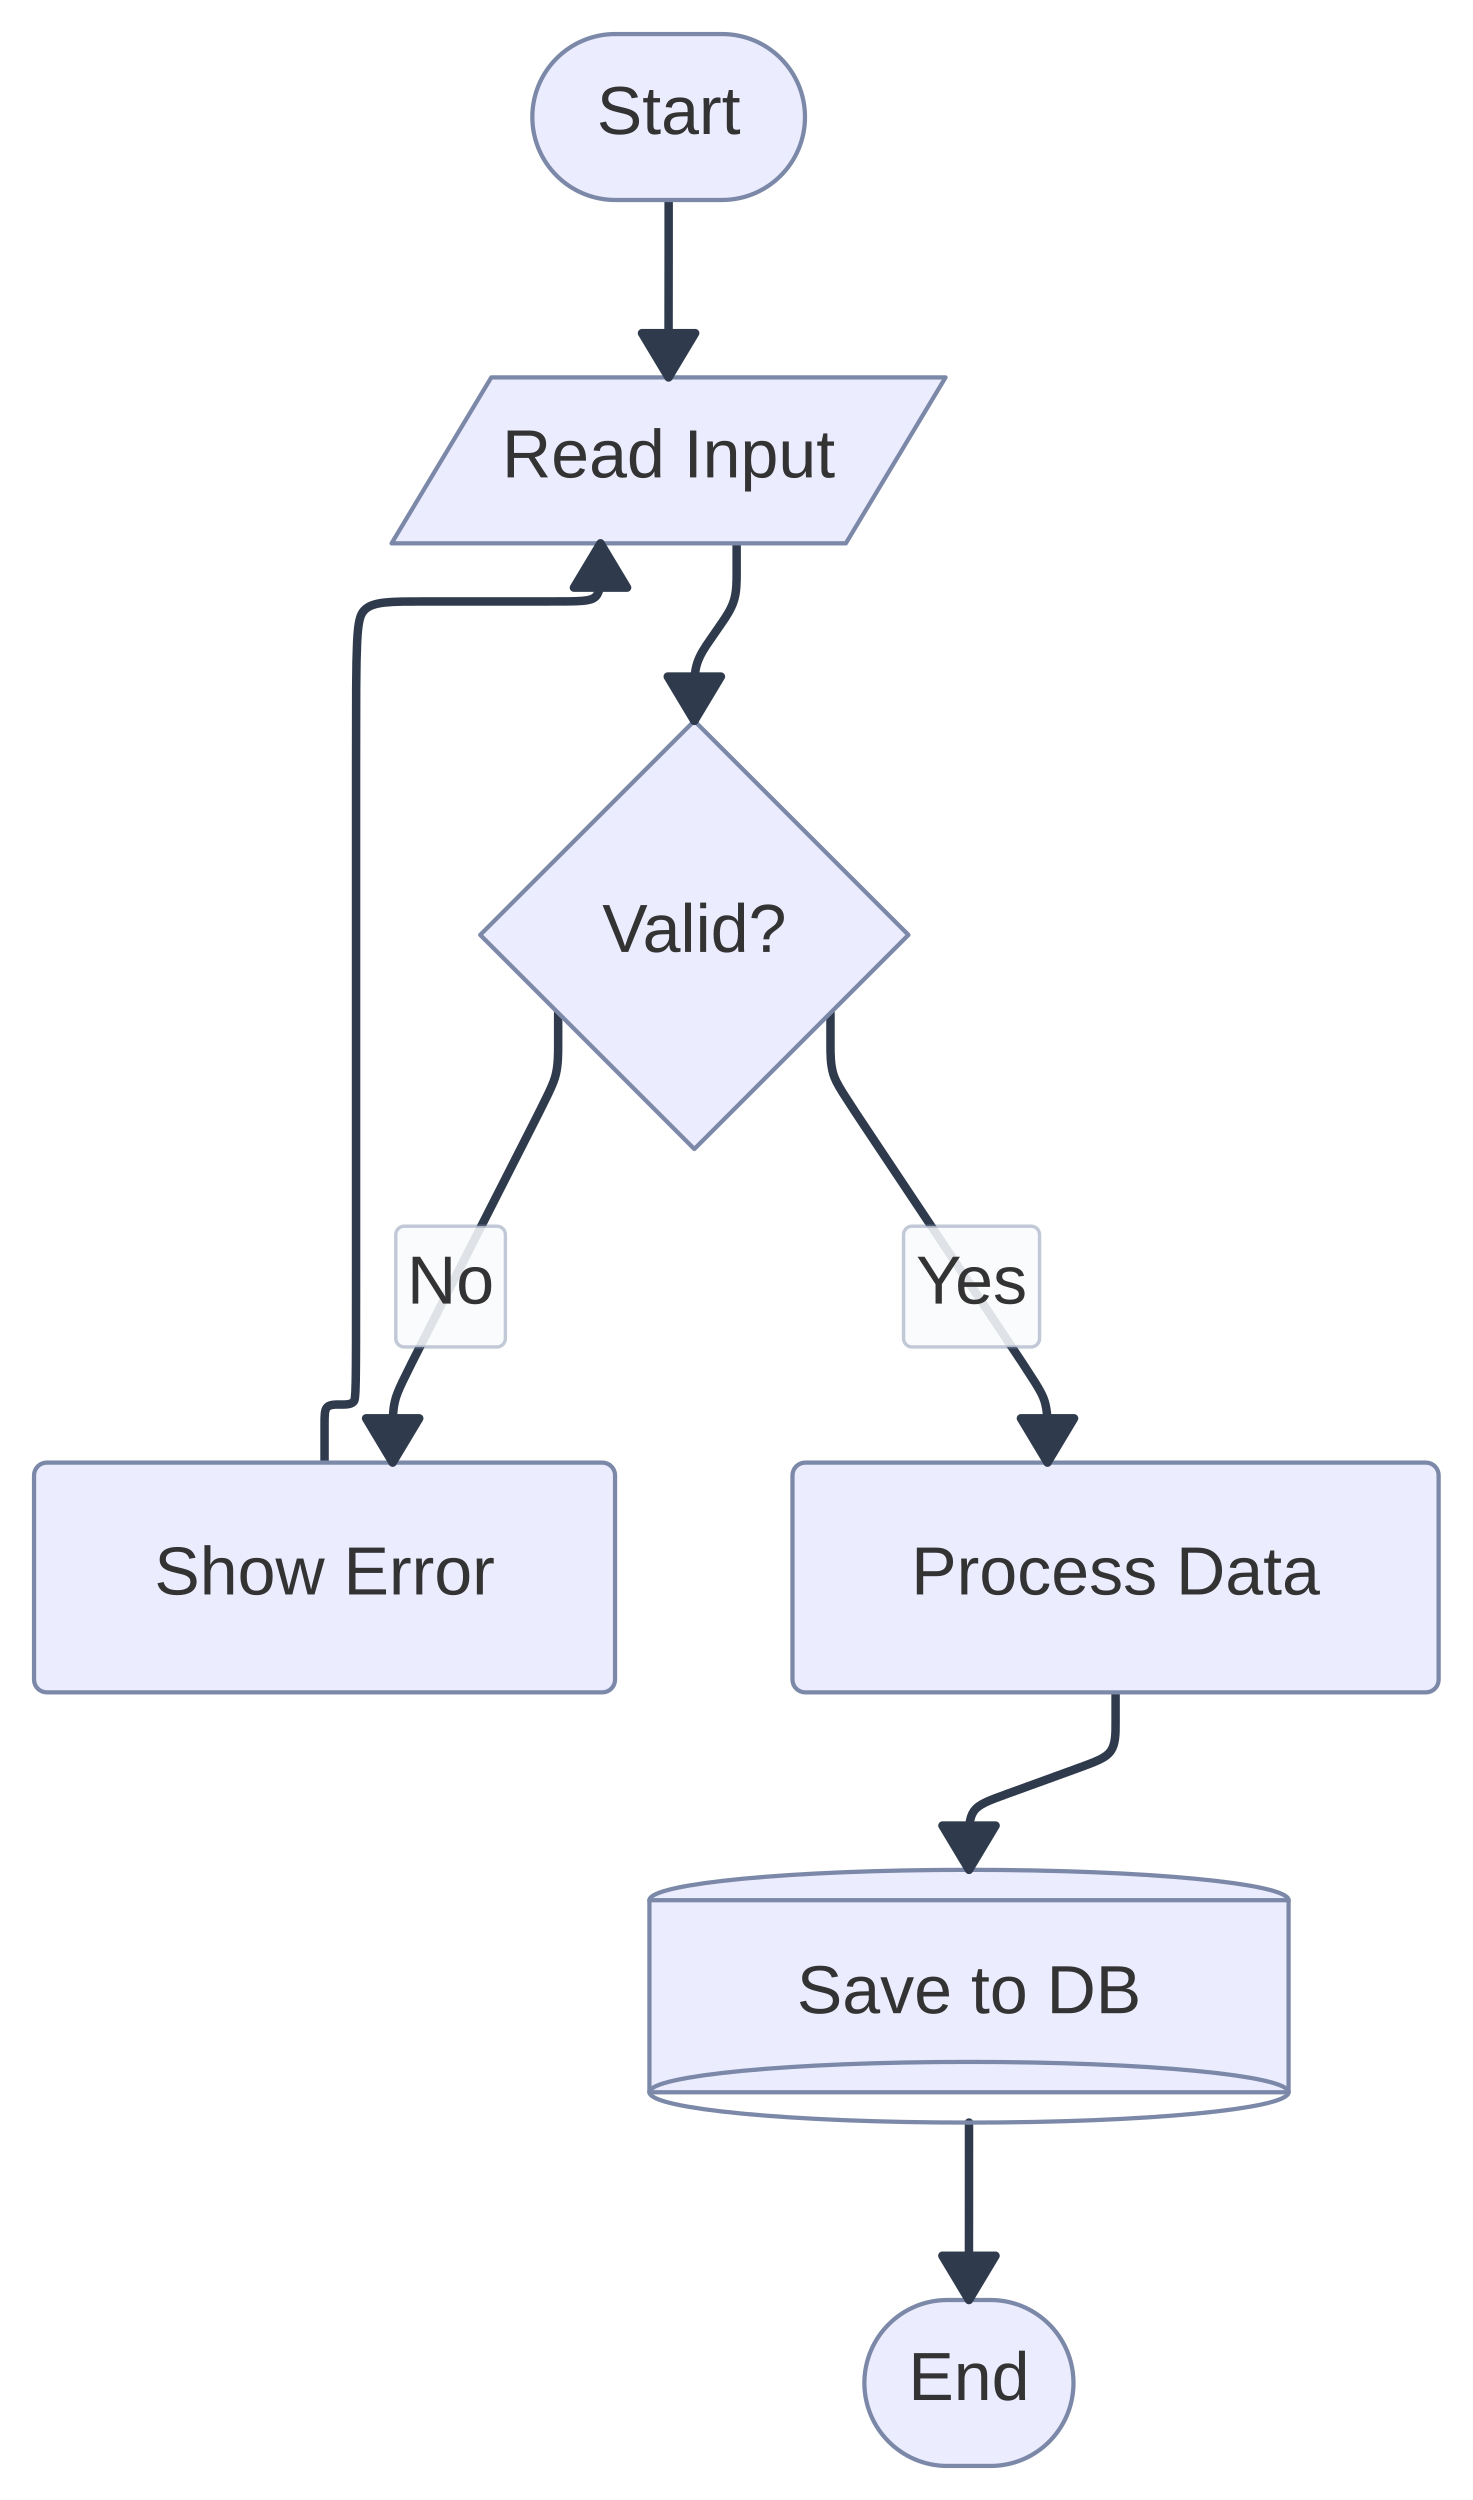
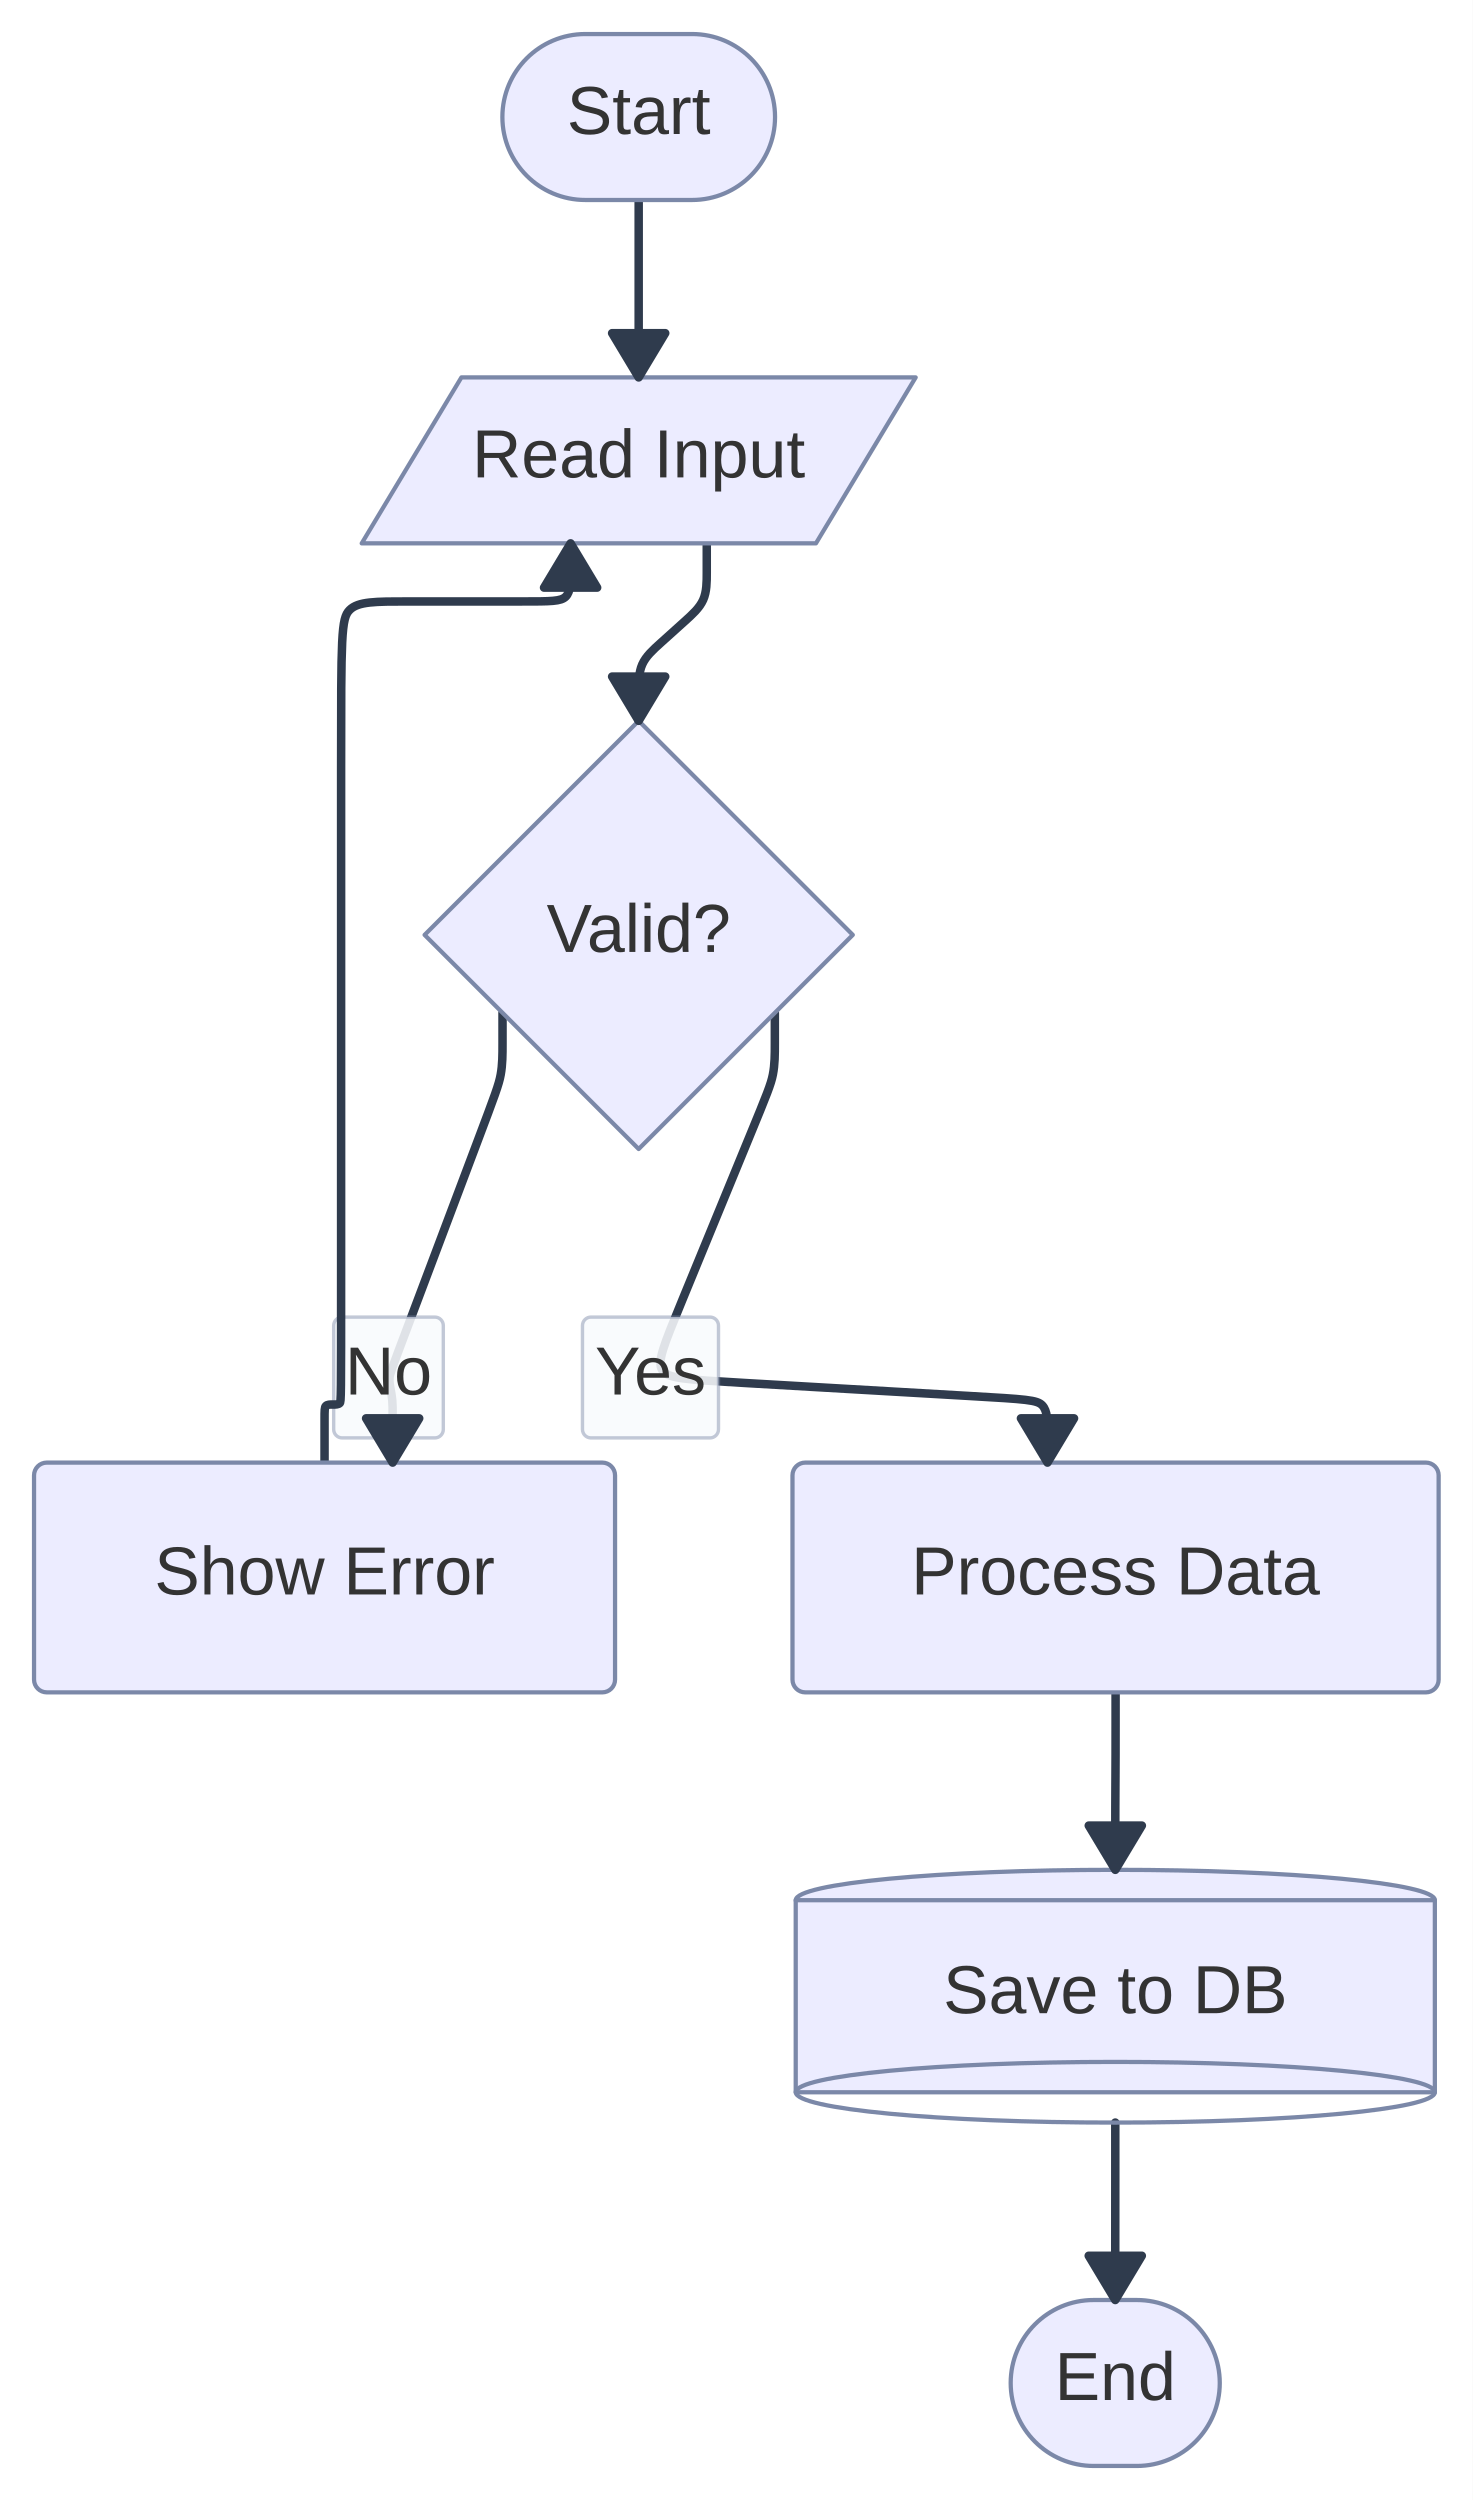
<svg xmlns="http://www.w3.org/2000/svg" width="346.115" height="587.551" viewBox="0 0 346.115 587.551">
  <rect x="0" y="0" width="346.115" height="587.551" fill="#FFFFFF" />
  <defs>
    <marker id="arrow-0" viewBox="0 0 10 10" refX="5" refY="5" markerUnits="userSpaceOnUse" markerWidth="8" markerHeight="8" orient="auto">
      <path d="M 0 0 L 10 5 L 0 10 z" fill="#2F3B4D" stroke="#2F3B4D" stroke-width="1" stroke-dasharray="1,0" />
    </marker>
    <marker id="arrow-start-0" viewBox="0 0 10 10" refX="4.5" refY="5" markerUnits="userSpaceOnUse" markerWidth="8" markerHeight="8" orient="auto">
      <path d="M 0 5 L 10 10 L 10 0 z" fill="#2F3B4D" stroke="#2F3B4D" stroke-width="1" stroke-dasharray="1,0" />
    </marker>
  </defs>
-   <path d="M 157.147,47.000L 157.147,48.138C157.147,49.275,157.147,51.550,157.147,53.825C157.147,56.100,157.147,58.375,157.145,60.650C157.143,62.925,157.140,65.200,157.138,66.463C157.136,67.726,157.136,67.977,157.134,69.240C157.132,70.503,157.129,72.778,157.128,75.053C157.126,77.328,157.126,79.603,157.126,81.878C157.126,84.153,157.126,86.428,157.126,87.566L 157.126,88.703" fill="none" stroke="#2F3B4D" stroke-width="2" stroke-linecap="round" stroke-linejoin="round" />
-   <path d="M 173.126,127.703L 173.126,128.841C173.126,129.978,173.126,132.253,173.126,134.528C173.126,136.803,173.126,139.078,172.479,141.152C171.833,143.225,170.540,145.097,169.529,146.562C168.517,148.027,167.787,149.084,166.776,150.548C165.764,152.013,164.471,153.885,163.825,155.958C163.178,158.032,163.178,160.307,163.178,162.582C163.178,164.857,163.178,167.132,163.178,168.269L 163.178,169.407" fill="none" stroke="#2F3B4D" stroke-width="2" stroke-linecap="round" stroke-linejoin="round" />
-   <path d="M 195.178,238.041L 195.178,239.257C195.178,240.473,195.178,242.906,195.178,245.339C195.178,247.772,195.178,250.204,195.853,252.433C196.528,254.661,197.877,256.685,205.704,268.425C213.530,280.165,227.833,301.620,235.660,313.360C243.486,325.100,244.835,327.124,245.510,329.352C246.185,331.581,246.185,334.013,246.185,336.446C246.185,338.879,246.185,341.311,246.185,342.528L 246.185,343.744" fill="none" stroke="#2F3B4D" stroke-width="2" stroke-linecap="round" stroke-linejoin="round" />
-   <rect x="212.35" y="288.17" width="31.97" height="28.40" rx="2" ry="2" fill="rgba(248,250,252, 0.92)" fill-opacity="0.95" stroke="#7B88A8" stroke-opacity="0.45" stroke-width="0.8" />
-   <text x="228.33" y="306.37" text-anchor="middle" font-family="'trebuchet ms', verdana, arial, sans-serif" font-size="16" fill="#333333">
-     <tspan x="228.33" dy="0.00">Yes</tspan>
+   <path d="M 150.103,47.000 L 150.103,88.703" fill="none" stroke="#2F3B4D" stroke-width="2" stroke-linecap="round" stroke-linejoin="round" />
+   <path d="M 166.103,127.703L 166.103,128.841C166.103,129.978,166.103,132.253,166.103,134.528C166.103,136.803,166.103,139.078,165.258,140.977C164.412,142.876,162.721,144.398,160.900,146.037C159.079,147.677,157.127,149.434,155.306,151.073C153.485,152.713,151.794,154.235,150.949,156.133C150.103,158.032,150.103,160.307,150.103,162.582C150.103,164.857,150.103,167.132,150.103,168.269L 150.103,169.407" fill="none" stroke="#2F3B4D" stroke-width="2" stroke-linecap="round" stroke-linejoin="round" />
+   <path d="M 182.103,238.041L 182.103,239.257C182.103,240.473,182.103,242.906,182.103,245.339C182.103,247.772,182.103,250.204,181.641,252.546C181.178,254.887,180.253,257.137,176.142,267.138C172.031,277.140,164.734,294.893,160.325,305.619C155.916,316.345,154.396,320.045,155.632,322.010C156.868,323.975,160.862,324.207,175.199,325.037C189.536,325.867,214.218,327.297,227.772,328.082C241.327,328.867,243.756,329.007,244.970,330.294C246.185,331.581,246.185,334.013,246.185,336.446C246.185,338.879,246.185,341.311,246.185,342.528L 246.185,343.744" fill="none" stroke="#2F3B4D" stroke-width="2" stroke-linecap="round" stroke-linejoin="round" />
+   <rect x="136.89" y="309.54" width="31.97" height="28.40" rx="2" ry="2" fill="rgba(248,250,252, 0.92)" fill-opacity="0.95" stroke="#7B88A8" stroke-opacity="0.45" stroke-width="0.8" />
+   <text x="152.88" y="327.74" text-anchor="middle" font-family="'trebuchet ms', verdana, arial, sans-serif" font-size="16" fill="#333333">
+     <tspan x="152.88" dy="0.00">Yes</tspan>
  </text>
-   <path d="M 131.178,238.041L 131.178,239.257C131.178,240.473,131.178,242.906,131.178,245.339C131.178,247.772,131.178,250.204,130.627,252.505C130.076,254.805,128.973,256.974,123.041,268.642C117.108,280.309,106.346,301.476,100.413,313.143C94.481,324.811,93.378,326.980,92.827,329.280C92.275,331.581,92.275,334.013,92.275,336.446C92.275,338.879,92.275,341.311,92.275,342.528L 92.275,343.744" fill="none" stroke="#2F3B4D" stroke-width="2" stroke-linecap="round" stroke-linejoin="round" />
-   <rect x="93.01" y="288.17" width="25.77" height="28.40" rx="2" ry="2" fill="rgba(248,250,252, 0.92)" fill-opacity="0.95" stroke="#7B88A8" stroke-opacity="0.45" stroke-width="0.8" />
-   <text x="105.89" y="306.37" text-anchor="middle" font-family="'trebuchet ms', verdana, arial, sans-serif" font-size="16" fill="#333333">
-     <tspan x="105.89" dy="0.00">No</tspan>
+   <path d="M 118.103,238.041L 118.103,239.257C118.103,240.473,118.103,242.906,118.103,245.339C118.103,247.772,118.103,250.204,117.674,252.559C117.245,254.913,116.387,257.190,112.082,268.613C107.777,280.036,100.025,300.606,95.988,311.319C91.950,322.032,91.628,322.888,91.547,323.766C91.467,324.645,91.628,325.545,91.709,325.996C91.790,326.446,91.790,326.446,91.871,326.896C91.952,327.347,92.114,328.247,92.195,329.155C92.275,330.063,92.275,330.978,92.275,333.411C92.275,335.843,92.275,339.794,92.275,341.769L 92.275,343.744" fill="none" stroke="#2F3B4D" stroke-width="2" stroke-linecap="round" stroke-linejoin="round" />
+   <rect x="78.42" y="309.54" width="25.77" height="28.40" rx="2" ry="2" fill="rgba(248,250,252, 0.92)" fill-opacity="0.95" stroke="#7B88A8" stroke-opacity="0.45" stroke-width="0.8" />
+   <text x="91.31" y="327.74" text-anchor="middle" font-family="'trebuchet ms', verdana, arial, sans-serif" font-size="16" fill="#333333">
+     <tspan x="91.31" dy="0.00">No</tspan>
  </text>
-   <path d="M 76.275,343.744L 76.275,342.086C76.275,340.428,76.275,337.112,76.275,334.837C76.275,332.562,76.275,331.328,76.892,330.711C77.509,330.094,78.743,330.094,79.360,330.094C79.977,330.094,79.977,330.094,80.594,330.094C81.211,330.094,82.445,330.094,83.062,329.477C83.679,328.860,83.679,327.626,83.679,298.170C83.679,268.713,83.679,211.033,83.679,180.193C83.679,149.353,83.679,145.353,85.679,143.353C87.679,141.353,91.679,141.353,100.116,141.353C108.553,141.353,121.427,141.353,129.001,141.353C136.576,141.353,138.851,141.353,139.988,140.216C141.126,139.078,141.126,136.803,141.126,134.528C141.126,132.253,141.126,129.978,141.126,128.841L 141.126,127.703" fill="none" stroke="#2F3B4D" stroke-width="2" stroke-linecap="round" stroke-linejoin="round" />
-   <path d="M 262.185,397.744L 262.185,398.961C262.185,400.177,262.185,402.610,262.185,405.042C262.185,407.475,262.185,409.908,261.041,411.539C259.898,413.171,257.612,414.001,253.013,415.671C248.415,417.341,241.505,419.851,236.907,421.521C232.309,423.191,230.022,424.021,228.879,425.653C227.736,427.284,227.736,429.717,227.736,432.150C227.736,434.582,227.736,437.015,227.736,438.231L 227.736,439.448" fill="none" stroke="#2F3B4D" stroke-width="2" stroke-linecap="round" stroke-linejoin="round" />
-   <path d="M 227.736,498.848L 227.736,499.985C227.736,501.123,227.736,503.398,227.736,505.673C227.736,507.948,227.736,510.223,227.735,512.498C227.734,514.773,227.732,517.048,227.731,518.311C227.730,519.574,227.729,519.825,227.728,521.088C227.727,522.351,227.725,524.626,227.724,526.901C227.723,529.176,227.723,531.451,227.723,533.726C227.723,536.001,227.723,538.276,227.723,539.414L 227.723,540.551" fill="none" stroke="#2F3B4D" stroke-width="2" stroke-linecap="round" stroke-linejoin="round" />
-   <polygon points="163.18,169.41 213.50,219.72 163.18,270.04 112.86,219.72" fill="#ECECFF" stroke="#7B88A8" stroke-width="1" stroke-linejoin="round" stroke-linecap="round" />
-   <text x="163.18" y="223.72" text-anchor="middle" font-family="'trebuchet ms', verdana, arial, sans-serif" font-size="16" fill="#333333">
-     <tspan x="163.18" dy="0.00">Valid?</tspan>
+   <path d="M 76.275,343.744L 76.275,341.793C76.275,339.843,76.275,335.941,76.275,333.666C76.275,331.391,76.275,330.743,76.600,330.419C76.924,330.094,77.573,330.094,77.897,330.094C78.221,330.094,78.221,330.094,78.546,330.094C78.870,330.094,79.519,330.094,79.843,329.770C80.167,329.446,80.167,328.797,80.167,299.340C80.167,269.883,80.167,211.618,80.167,180.486C80.167,149.353,80.167,145.353,82.167,143.353C84.167,141.353,88.167,141.353,96.019,141.353C103.871,141.353,115.574,141.353,122.564,141.353C129.553,141.353,131.828,141.353,132.966,140.216C134.103,139.078,134.103,136.803,134.103,134.528C134.103,132.253,134.103,129.978,134.103,128.841L 134.103,127.703" fill="none" stroke="#2F3B4D" stroke-width="2" stroke-linecap="round" stroke-linejoin="round" />
+   <path d="M 262.185,397.744L 262.185,399.134C262.185,400.524,262.185,403.305,262.185,405.737C262.185,408.170,262.185,410.255,262.179,412.340C262.173,414.426,262.162,416.511,262.156,417.553C262.150,418.596,262.150,418.596,262.144,419.639C262.138,420.681,262.127,422.766,262.121,424.851C262.115,426.937,262.115,429.022,262.115,431.455C262.115,433.887,262.115,436.667,262.115,438.058L 262.115,439.448" fill="none" stroke="#2F3B4D" stroke-width="2" stroke-linecap="round" stroke-linejoin="round" />
+   <path d="M 262.115,498.848L 262.115,499.985C262.115,501.123,262.115,503.398,262.115,505.673C262.115,507.948,262.115,510.223,262.115,512.498C262.114,514.773,262.112,517.048,262.111,518.311C262.111,519.574,262.110,519.825,262.110,521.088C262.109,522.351,262.107,524.626,262.106,526.901C262.106,529.176,262.106,531.451,262.106,533.726C262.106,536.001,262.106,538.276,262.106,539.414L 262.106,540.551" fill="none" stroke="#2F3B4D" stroke-width="2" stroke-linecap="round" stroke-linejoin="round" />
+   <polygon points="150.10,169.41 200.42,219.72 150.10,270.04 99.79,219.72" fill="#ECECFF" stroke="#7B88A8" stroke-width="1" stroke-linejoin="round" stroke-linecap="round" />
+   <text x="150.10" y="223.72" text-anchor="middle" font-family="'trebuchet ms', verdana, arial, sans-serif" font-size="16" fill="#333333">
+     <tspan x="150.10" dy="0.00">Valid?</tspan>
  </text>
-   <rect x="203.15" y="540.55" width="49.14" height="39.00" rx="19.50" ry="19.50" fill="#ECECFF" stroke="#7B88A8" stroke-width="1" stroke-linejoin="round" stroke-linecap="round" />
-   <text x="227.72" y="564.05" text-anchor="middle" font-family="'trebuchet ms', verdana, arial, sans-serif" font-size="16" fill="#333333">
-     <tspan x="227.72" dy="0.00">End</tspan>
+   <rect x="237.53" y="540.55" width="49.14" height="39.00" rx="19.50" ry="19.50" fill="#ECECFF" stroke="#7B88A8" stroke-width="1" stroke-linejoin="round" stroke-linecap="round" />
+   <text x="262.11" y="564.05" text-anchor="middle" font-family="'trebuchet ms', verdana, arial, sans-serif" font-size="16" fill="#333333">
+     <tspan x="262.11" dy="0.00">End</tspan>
  </text>
  <rect x="8.00" y="343.74" width="136.55" height="54.00" rx="3" ry="3" fill="#ECECFF" stroke="#7B88A8" stroke-width="1" stroke-linejoin="round" stroke-linecap="round" />
  <text x="76.28" y="374.74" text-anchor="middle" font-family="'trebuchet ms', verdana, arial, sans-serif" font-size="16" fill="#333333">
    <tspan x="76.28" dy="0.00">Show Error</tspan>
  </text>
-   <polygon points="115.46,88.70 222.22,88.70 198.79,127.70 92.03,127.70" fill="#ECECFF" stroke="#7B88A8" stroke-width="1" stroke-linejoin="round" stroke-linecap="round" />
-   <text x="157.13" y="112.20" text-anchor="middle" font-family="'trebuchet ms', verdana, arial, sans-serif" font-size="16" fill="#333333">
-     <tspan x="157.13" dy="0.00">Read Input</tspan>
+   <polygon points="108.44,88.70 215.20,88.70 191.76,127.70 85.01,127.70" fill="#ECECFF" stroke="#7B88A8" stroke-width="1" stroke-linejoin="round" stroke-linecap="round" />
+   <text x="150.10" y="112.20" text-anchor="middle" font-family="'trebuchet ms', verdana, arial, sans-serif" font-size="16" fill="#333333">
+     <tspan x="150.10" dy="0.00">Read Input</tspan>
  </text>
  <rect x="186.25" y="343.74" width="151.86" height="54.00" rx="3" ry="3" fill="#ECECFF" stroke="#7B88A8" stroke-width="1" stroke-linejoin="round" stroke-linecap="round" />
  <text x="262.18" y="374.74" text-anchor="middle" font-family="'trebuchet ms', verdana, arial, sans-serif" font-size="16" fill="#333333">
    <tspan x="262.18" dy="0.00">Process Data</tspan>
  </text>
-   <ellipse cx="227.74" cy="446.58" rx="75.10" ry="7.13" fill="#ECECFF" stroke="#7B88A8" stroke-width="1" stroke-linejoin="round" stroke-linecap="round" />
-   <rect x="152.63" y="446.58" width="150.21" height="45.14" fill="#ECECFF" stroke="#7B88A8" stroke-width="1" stroke-linejoin="round" stroke-linecap="round" />
-   <ellipse cx="227.74" cy="491.72" rx="75.10" ry="7.13" fill="none" stroke="#7B88A8" stroke-width="1" stroke-linejoin="round" stroke-linecap="round" />
-   <text x="227.74" y="473.15" text-anchor="middle" font-family="'trebuchet ms', verdana, arial, sans-serif" font-size="16" fill="#333333">
-     <tspan x="227.74" dy="0.00">Save to DB</tspan>
+   <ellipse cx="262.12" cy="446.58" rx="75.10" ry="7.13" fill="#ECECFF" stroke="#7B88A8" stroke-width="1" stroke-linejoin="round" stroke-linecap="round" />
+   <rect x="187.01" y="446.58" width="150.21" height="45.14" fill="#ECECFF" stroke="#7B88A8" stroke-width="1" stroke-linejoin="round" stroke-linecap="round" />
+   <ellipse cx="262.12" cy="491.72" rx="75.10" ry="7.13" fill="none" stroke="#7B88A8" stroke-width="1" stroke-linejoin="round" stroke-linecap="round" />
+   <text x="262.12" y="473.15" text-anchor="middle" font-family="'trebuchet ms', verdana, arial, sans-serif" font-size="16" fill="#333333">
+     <tspan x="262.12" dy="0.00">Save to DB</tspan>
  </text>
-   <rect x="125.11" y="8.00" width="64.08" height="39.00" rx="19.50" ry="19.50" fill="#ECECFF" stroke="#7B88A8" stroke-width="1" stroke-linejoin="round" stroke-linecap="round" />
-   <text x="157.15" y="31.50" text-anchor="middle" font-family="'trebuchet ms', verdana, arial, sans-serif" font-size="16" fill="#333333">
-     <tspan x="157.15" dy="0.00">Start</tspan>
+   <rect x="118.07" y="8.00" width="64.08" height="39.00" rx="19.50" ry="19.50" fill="#ECECFF" stroke="#7B88A8" stroke-width="1" stroke-linejoin="round" stroke-linecap="round" />
+   <text x="150.10" y="31.50" text-anchor="middle" font-family="'trebuchet ms', verdana, arial, sans-serif" font-size="16" fill="#333333">
+     <tspan x="150.10" dy="0.00">Start</tspan>
  </text>
-   <g transform="translate(157.13 88.70) rotate(90.00)">
+   <g transform="translate(150.10 88.70) rotate(90.00)">
    <polygon points="0,0 -10.40,6.24 -10.40,-6.24" fill="#2F3B4D" stroke="#2F3B4D" stroke-width="2" stroke-linejoin="round" stroke-linecap="round" />
  </g>
-   <g transform="translate(163.18 169.41) rotate(90.00)">
+   <g transform="translate(150.10 169.41) rotate(90.00)">
    <polygon points="0,0 -10.40,6.24 -10.40,-6.24" fill="#2F3B4D" stroke="#2F3B4D" stroke-width="2" stroke-linejoin="round" stroke-linecap="round" />
  </g>
  <g transform="translate(246.18 343.74) rotate(90.00)">
    <polygon points="0,0 -10.40,6.24 -10.40,-6.24" fill="#2F3B4D" stroke="#2F3B4D" stroke-width="2" stroke-linejoin="round" stroke-linecap="round" />
  </g>
  <g transform="translate(92.28 343.74) rotate(90.00)">
    <polygon points="0,0 -10.40,6.24 -10.40,-6.24" fill="#2F3B4D" stroke="#2F3B4D" stroke-width="2" stroke-linejoin="round" stroke-linecap="round" />
  </g>
-   <g transform="translate(141.13 127.70) rotate(-90.00)">
+   <g transform="translate(134.10 127.70) rotate(-90.00)">
    <polygon points="0,0 -10.40,6.24 -10.40,-6.24" fill="#2F3B4D" stroke="#2F3B4D" stroke-width="2" stroke-linejoin="round" stroke-linecap="round" />
  </g>
-   <g transform="translate(227.74 439.45) rotate(90.00)">
+   <g transform="translate(262.12 439.45) rotate(90.00)">
    <polygon points="0,0 -10.40,6.24 -10.40,-6.24" fill="#2F3B4D" stroke="#2F3B4D" stroke-width="2" stroke-linejoin="round" stroke-linecap="round" />
  </g>
-   <g transform="translate(227.72 540.55) rotate(90.00)">
+   <g transform="translate(262.11 540.55) rotate(90.00)">
    <polygon points="0,0 -10.40,6.24 -10.40,-6.24" fill="#2F3B4D" stroke="#2F3B4D" stroke-width="2" stroke-linejoin="round" stroke-linecap="round" />
  </g>
</svg>
